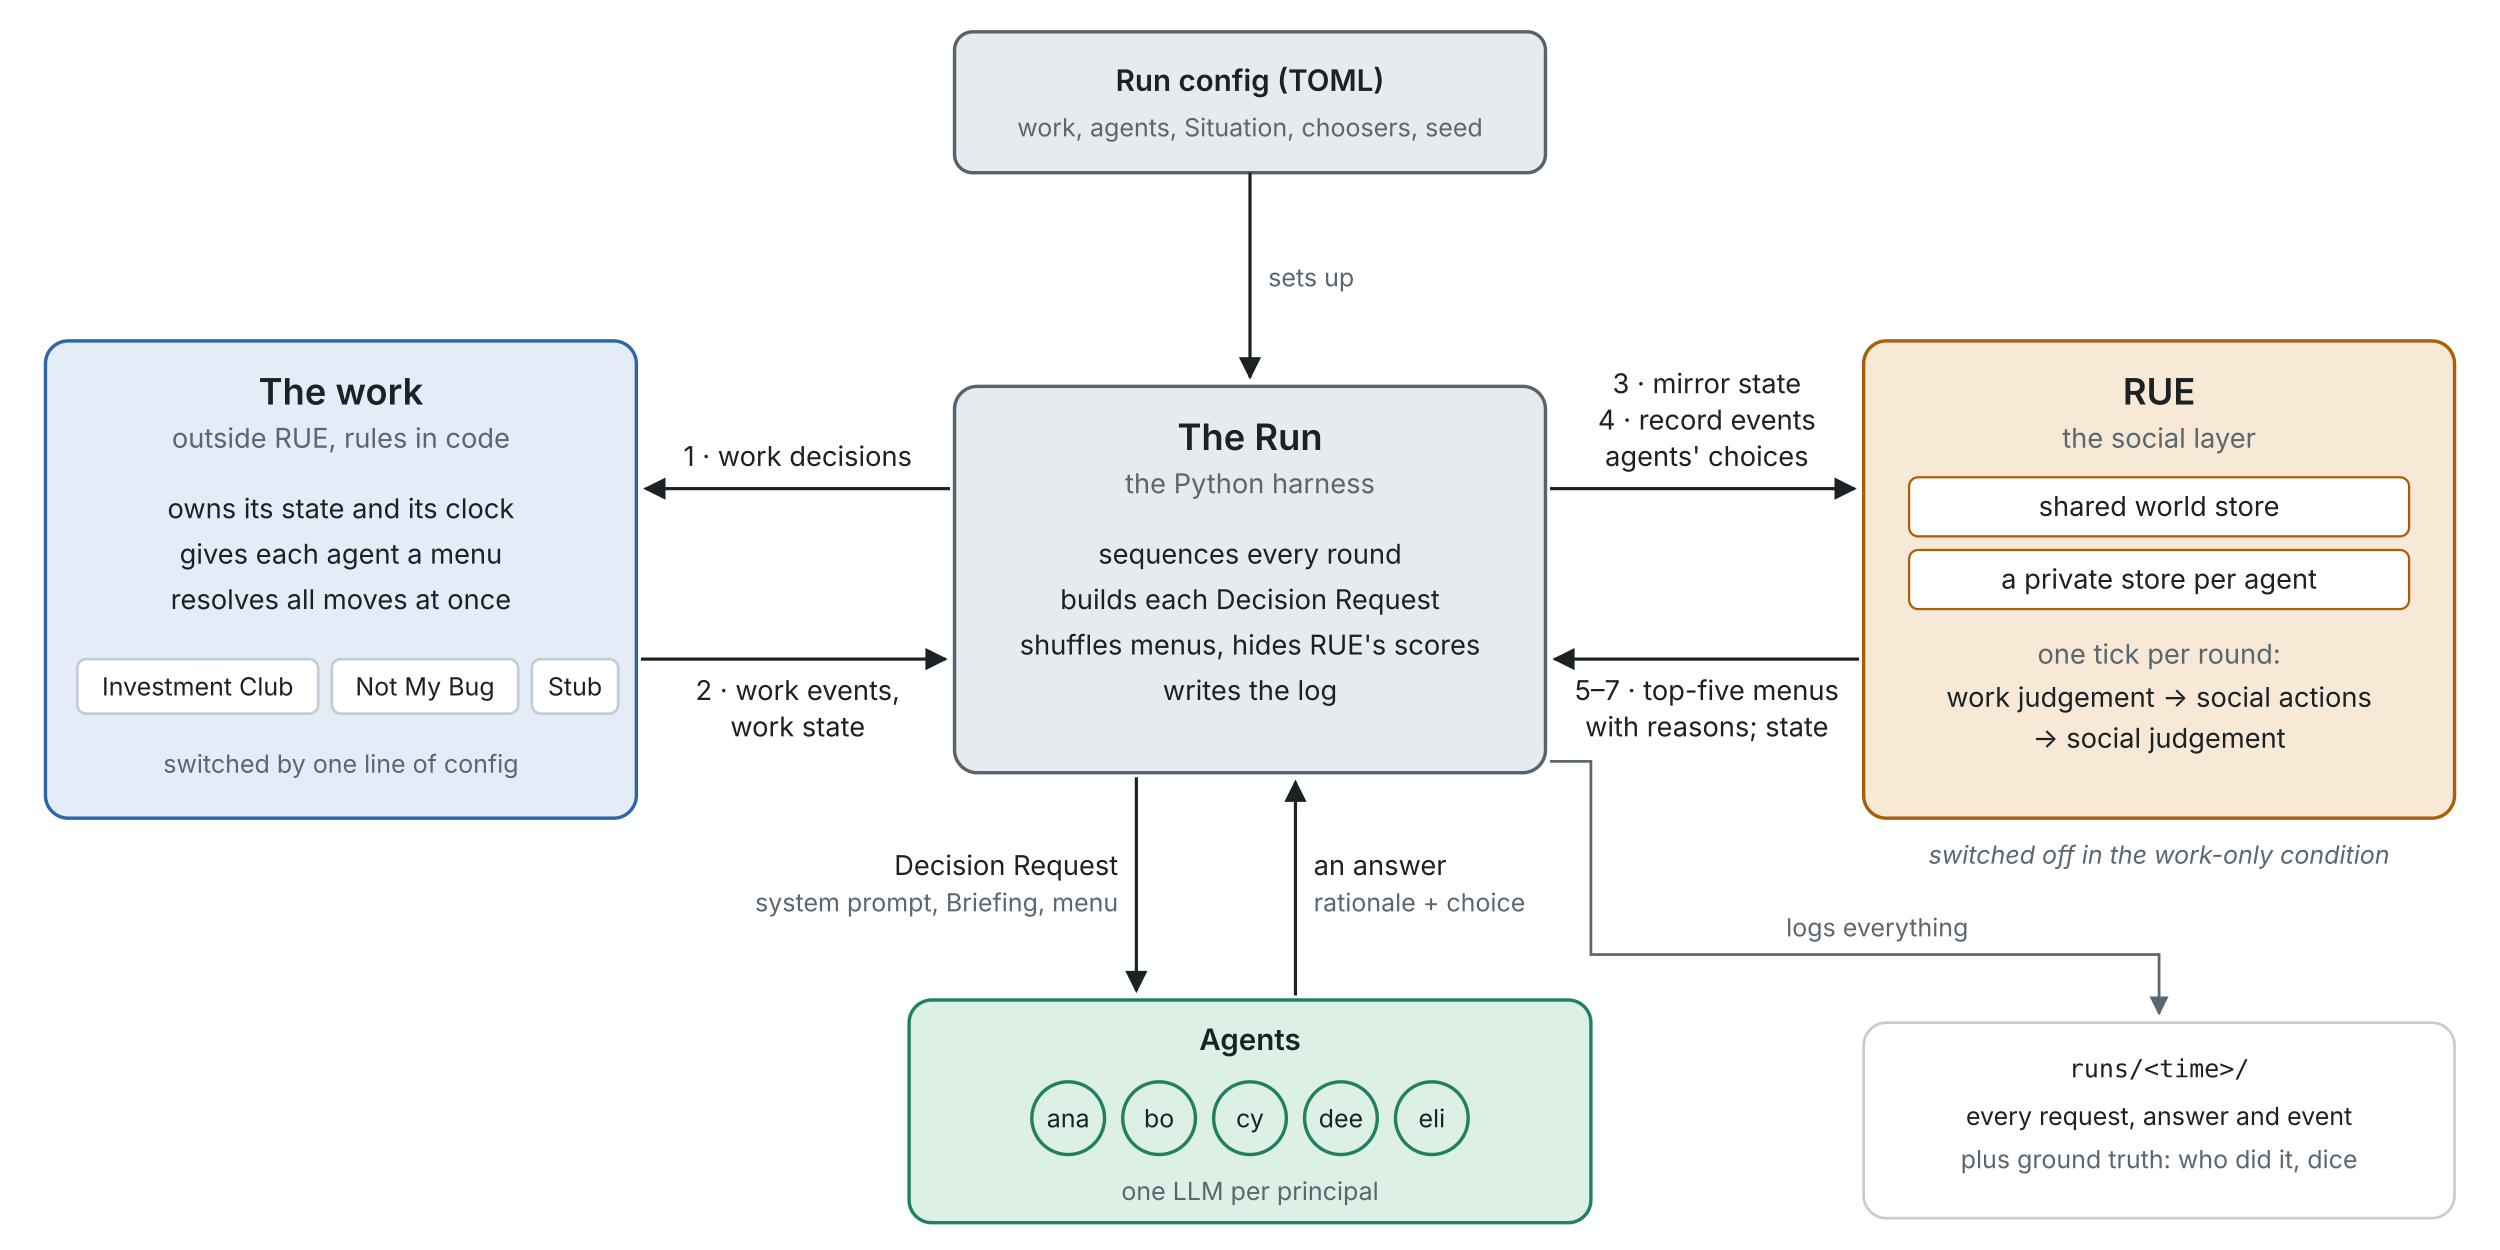
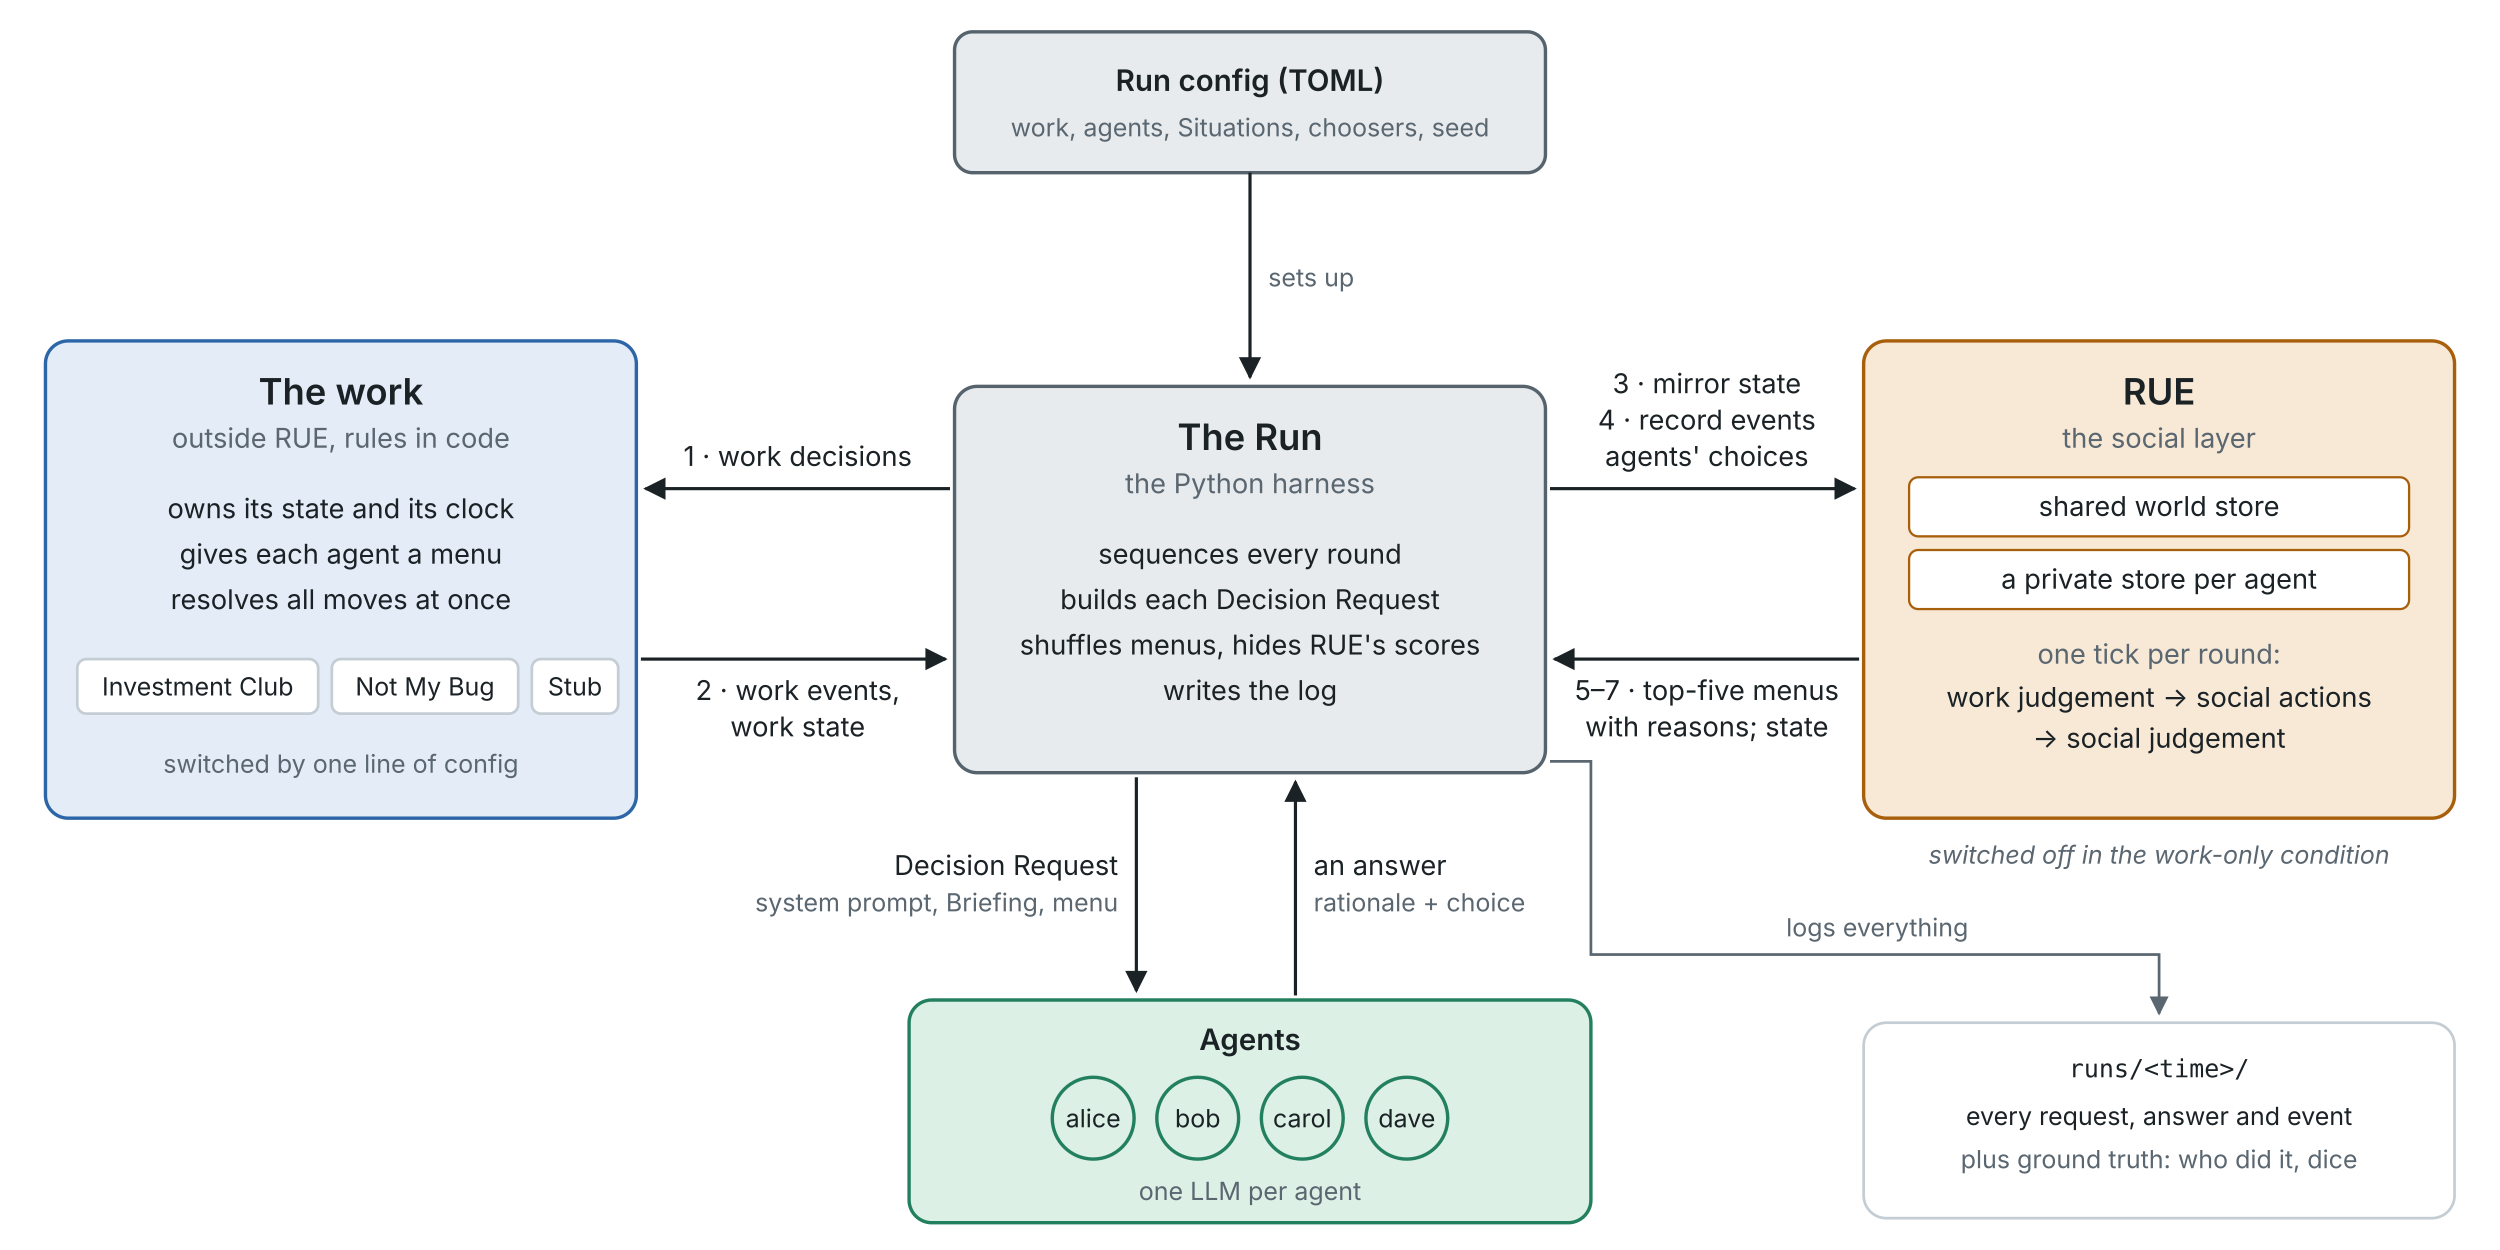
<svg xmlns="http://www.w3.org/2000/svg" width="1100" height="550" viewBox="0 0 1100 550" role="img" aria-label="The Run sits between the work, RUE and the agents. The work reports events and state to the Run, the Run mirrors them into RUE, RUE returns ranked social menus with reasons, and the Run sends every Decision Request to the agents and logs everything.">
  <style>
text { font-family: "IBM Plex Sans", system-ui, -apple-system, "Segoe UI", sans-serif; }
text { fill: #1b2226; font-size: 12px; }
.t-title { font-size: 16px; font-weight: 600; }
.t-h { font-size: 13px; font-weight: 600; }
.t-m { fill: #5a6670; }
.t-s { font-size: 11px; }
.t-cap { font: 500 10.5px "IBM Plex Mono", ui-monospace, Menlo, Consolas, monospace; letter-spacing: .08em; fill: #5a6670; }
.mono { font-family: "IBM Plex Mono", ui-monospace, Menlo, Consolas, monospace; font-size: 11px; }
.ln { stroke: #1b2226; stroke-width: 1.4; fill: none; }
.ln-m { stroke: #5a6670; stroke-width: 1.2; fill: none; }
.ln-rue { stroke: #a85f0c; stroke-width: 1.6; fill: none; }
.dash { stroke-dasharray: 4 4; }
.b-work { fill: #e3ecf7; stroke: #2c66a8; stroke-width: 1.5; }
.b-rue { fill: #f7e9d6; stroke: #a85f0c; stroke-width: 1.5; }
.b-agent { fill: #dcf0e6; stroke: #23805f; stroke-width: 1.5; }
.b-sit { fill: #efe4f5; stroke: #7d45a0; stroke-width: 1.5; }
.b-h { fill: #e7ebee; stroke: #56636c; stroke-width: 1.5; }
.b-plain { fill: #ffffff; stroke: #c4cdd3; stroke-width: 1.2; }
.b-inner { fill: #ffffff; stroke: #a85f0c; stroke-width: 1; }
.b-hot { fill: #f7e9d6; stroke: #a85f0c; stroke-width: 2.6; }
.f-work { fill: #2c66a8; } svg .f-rue { fill: #a85f0c; } svg .f-agent { fill: #23805f; }
.f-sit { fill: #7d45a0; } svg .f-h { fill: #56636c; }
.s-work { fill: #e3ecf7; } svg .s-rue { fill: #f7e9d6; } svg .s-sit { fill: #efe4f5; }
.s-h { fill: #e7ebee; }
.s-none { fill: none; stroke: #c4cdd3; stroke-dasharray: 4 4; }
.ah { fill: #1b2226; }
.ah-m { fill: #5a6670; }
.ah-rue { fill: #a85f0c; }
</style>
  <rect width="1100" height="550" fill="#ffffff" />
  <defs>
    <marker id="a1" viewBox="0 0 10 10" refX="9" refY="5" markerWidth="7" markerHeight="7" orient="auto-start-reverse">
      <path class="ah" d="M0,0 L10,5 L0,10 z" />
    </marker>
    <marker id="a1m" viewBox="0 0 10 10" refX="9" refY="5" markerWidth="7" markerHeight="7" orient="auto-start-reverse">
      <path class="ah-m" d="M0,0 L10,5 L0,10 z" />
    </marker>
  </defs>
  <rect class="b-h" x="420" y="14" width="260" height="62" rx="8" />
  <text class="t-h" x="550" y="40" text-anchor="middle">Run config (TOML)</text>
-   <text class="t-s t-m" x="550" y="60" text-anchor="middle">work, agents, Situation, choosers, seed</text>
+   <text class="t-s t-m" x="550" y="60" text-anchor="middle">work, agents, Situations, choosers, seed</text>
  <line class="ln" x1="550" y1="76" x2="550" y2="166" marker-end="url(#a1)" />
  <text class="t-s t-m" x="558" y="126">sets up</text>
  <rect class="b-h" x="420" y="170" width="260" height="170" rx="10" />
  <text class="t-title" x="550" y="198" text-anchor="middle">The Run</text>
  <text class="t-m" x="550" y="217" text-anchor="middle">the Python harness</text>
  <text x="550" y="248" text-anchor="middle">sequences every round</text>
  <text x="550" y="268" text-anchor="middle">builds each Decision Request</text>
  <text x="550" y="288" text-anchor="middle">shuffles menus, hides RUE's scores</text>
  <text x="550" y="308" text-anchor="middle">writes the log</text>
  <rect class="b-work" x="20" y="150" width="260" height="210" rx="10" />
  <text class="t-title" x="150" y="178" text-anchor="middle">The work</text>
  <text class="t-m" x="150" y="197" text-anchor="middle">outside RUE, rules in code</text>
  <text x="150" y="228" text-anchor="middle">owns its state and its clock</text>
  <text x="150" y="248" text-anchor="middle">gives each agent a menu</text>
  <text x="150" y="268" text-anchor="middle">resolves all moves at once</text>
  <rect class="b-plain" x="34" y="290" width="106" height="24" rx="4" />
  <text class="t-s" x="87" y="306" text-anchor="middle">Investment Club</text>
  <rect class="b-plain" x="146" y="290" width="82" height="24" rx="4" />
  <text class="t-s" x="187" y="306" text-anchor="middle">Not My Bug</text>
  <rect class="b-plain" x="234" y="290" width="38" height="24" rx="4" />
  <text class="t-s" x="253" y="306" text-anchor="middle">Stub</text>
  <text class="t-s t-m" x="150" y="340" text-anchor="middle">switched by one line of config</text>
  <rect class="b-rue" x="820" y="150" width="260" height="210" rx="10" />
  <text class="t-title" x="950" y="178" text-anchor="middle">RUE</text>
  <text class="t-m" x="950" y="197" text-anchor="middle">the social layer</text>
  <rect class="b-inner" x="840" y="210" width="220" height="26" rx="4" />
  <text x="950" y="227" text-anchor="middle">shared world store</text>
  <rect class="b-inner" x="840" y="242" width="220" height="26" rx="4" />
  <text x="950" y="259" text-anchor="middle">a private store per agent</text>
  <text class="t-m" x="950" y="292" text-anchor="middle">one tick per round:</text>
  <text x="950" y="311" text-anchor="middle">work judgement → social actions</text>
  <text x="950" y="329" text-anchor="middle">→ social judgement</text>
  <text class="t-s t-m" x="950" y="380" text-anchor="middle" font-style="italic">switched off in the work-only condition</text>
  <line class="ln" x1="418" y1="215" x2="284" y2="215" marker-end="url(#a1)" />
  <text x="351" y="205" text-anchor="middle">1 · work decisions</text>
  <line class="ln" x1="282" y1="290" x2="416" y2="290" marker-end="url(#a1)" />
  <text x="351" y="308" text-anchor="middle">2 · work events,</text>
  <text x="351" y="324" text-anchor="middle">work state</text>
  <line class="ln" x1="682" y1="215" x2="816" y2="215" marker-end="url(#a1)" />
  <text x="751" y="173" text-anchor="middle">3 · mirror state</text>
  <text x="751" y="189" text-anchor="middle">4 · record events</text>
  <text x="751" y="205" text-anchor="middle">agents' choices</text>
  <line class="ln" x1="818" y1="290" x2="684" y2="290" marker-end="url(#a1)" />
  <text x="751" y="308" text-anchor="middle">5–7 · top-five menus</text>
  <text x="751" y="324" text-anchor="middle">with reasons; state</text>
  <rect class="b-agent" x="400" y="440" width="300" height="98" rx="10" />
  <text class="t-h" x="550" y="462" text-anchor="middle">Agents</text>
  <g>
-     <circle class="b-agent" cx="470" cy="492" r="16" />
-     <text class="t-s" x="470" y="496" text-anchor="middle">ana</text>
-     <circle class="b-agent" cx="510" cy="492" r="16" />
-     <text class="t-s" x="510" y="496" text-anchor="middle">bo</text>
-     <circle class="b-agent" cx="550" cy="492" r="16" />
-     <text class="t-s" x="550" y="496" text-anchor="middle">cy</text>
-     <circle class="b-agent" cx="590" cy="492" r="16" />
-     <text class="t-s" x="590" y="496" text-anchor="middle">dee</text>
-     <circle class="b-agent" cx="630" cy="492" r="16" />
-     <text class="t-s" x="630" y="496" text-anchor="middle">eli</text>
+     <circle class="b-agent" cx="481" cy="492" r="18" />
+     <text class="t-s" x="481" y="496" text-anchor="middle" font-size="10">alice</text>
+     <circle class="b-agent" cx="527" cy="492" r="18" />
+     <text class="t-s" x="527" y="496" text-anchor="middle" font-size="10">bob</text>
+     <circle class="b-agent" cx="573" cy="492" r="18" />
+     <text class="t-s" x="573" y="496" text-anchor="middle" font-size="10">carol</text>
+     <circle class="b-agent" cx="619" cy="492" r="18" />
+     <text class="t-s" x="619" y="496" text-anchor="middle" font-size="10">dave</text>
  </g>
-   <text class="t-s t-m" x="550" y="528" text-anchor="middle">one LLM per principal</text>
+   <text class="t-s t-m" x="550" y="528" text-anchor="middle">one LLM per agent</text>
  <line class="ln" x1="500" y1="342" x2="500" y2="436" marker-end="url(#a1)" />
  <text x="492" y="385" text-anchor="end">Decision Request</text>
  <text class="t-s t-m" x="492" y="401" text-anchor="end">system prompt, Briefing, menu</text>
  <line class="ln" x1="570" y1="438" x2="570" y2="344" marker-end="url(#a1)" />
  <text x="578" y="385">an answer</text>
  <text class="t-s t-m" x="578" y="401">rationale + choice</text>
  <path class="ln-m" d="M682,335 H700 V420 H950 V446" marker-end="url(#a1m)" />
  <text class="t-s t-m" x="826" y="412" text-anchor="middle">logs everything</text>
  <rect class="b-plain" x="820" y="450" width="260" height="86" rx="10" />
  <text class="mono" x="950" y="474" text-anchor="middle" font-weight="500">runs/&lt;time&gt;/</text>
  <text class="t-s" x="950" y="495" text-anchor="middle">every request, answer and event</text>
  <text class="t-s t-m" x="950" y="514" text-anchor="middle">plus ground truth: who did it, dice</text>
</svg>
